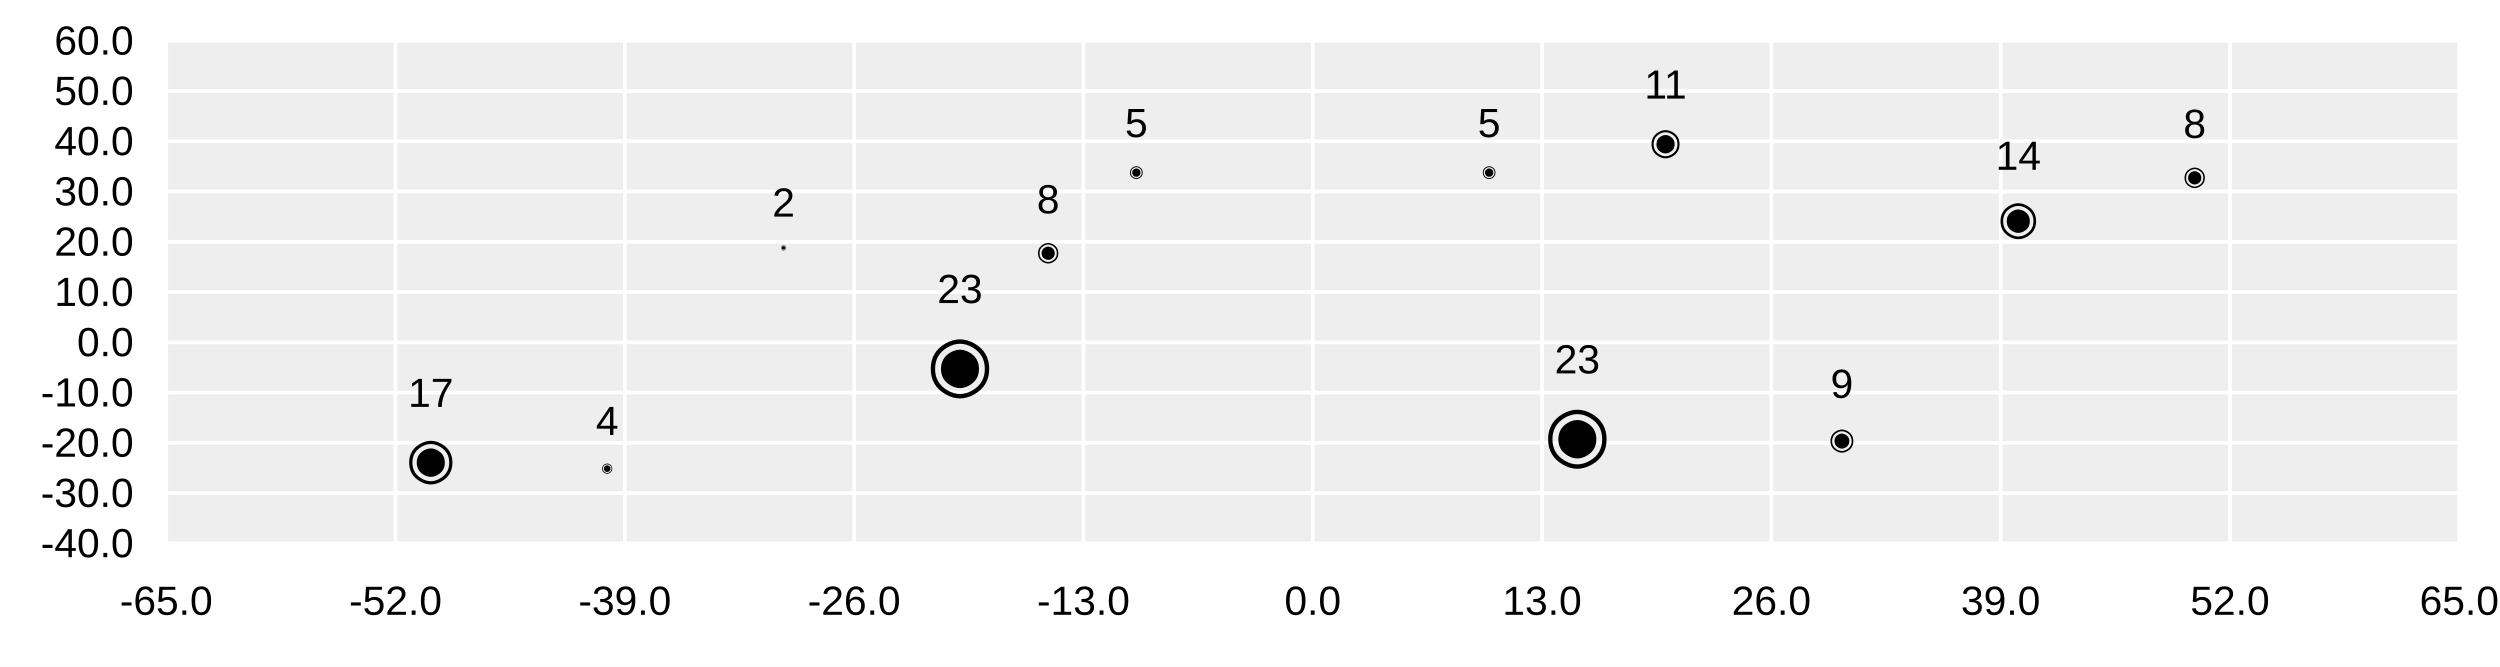
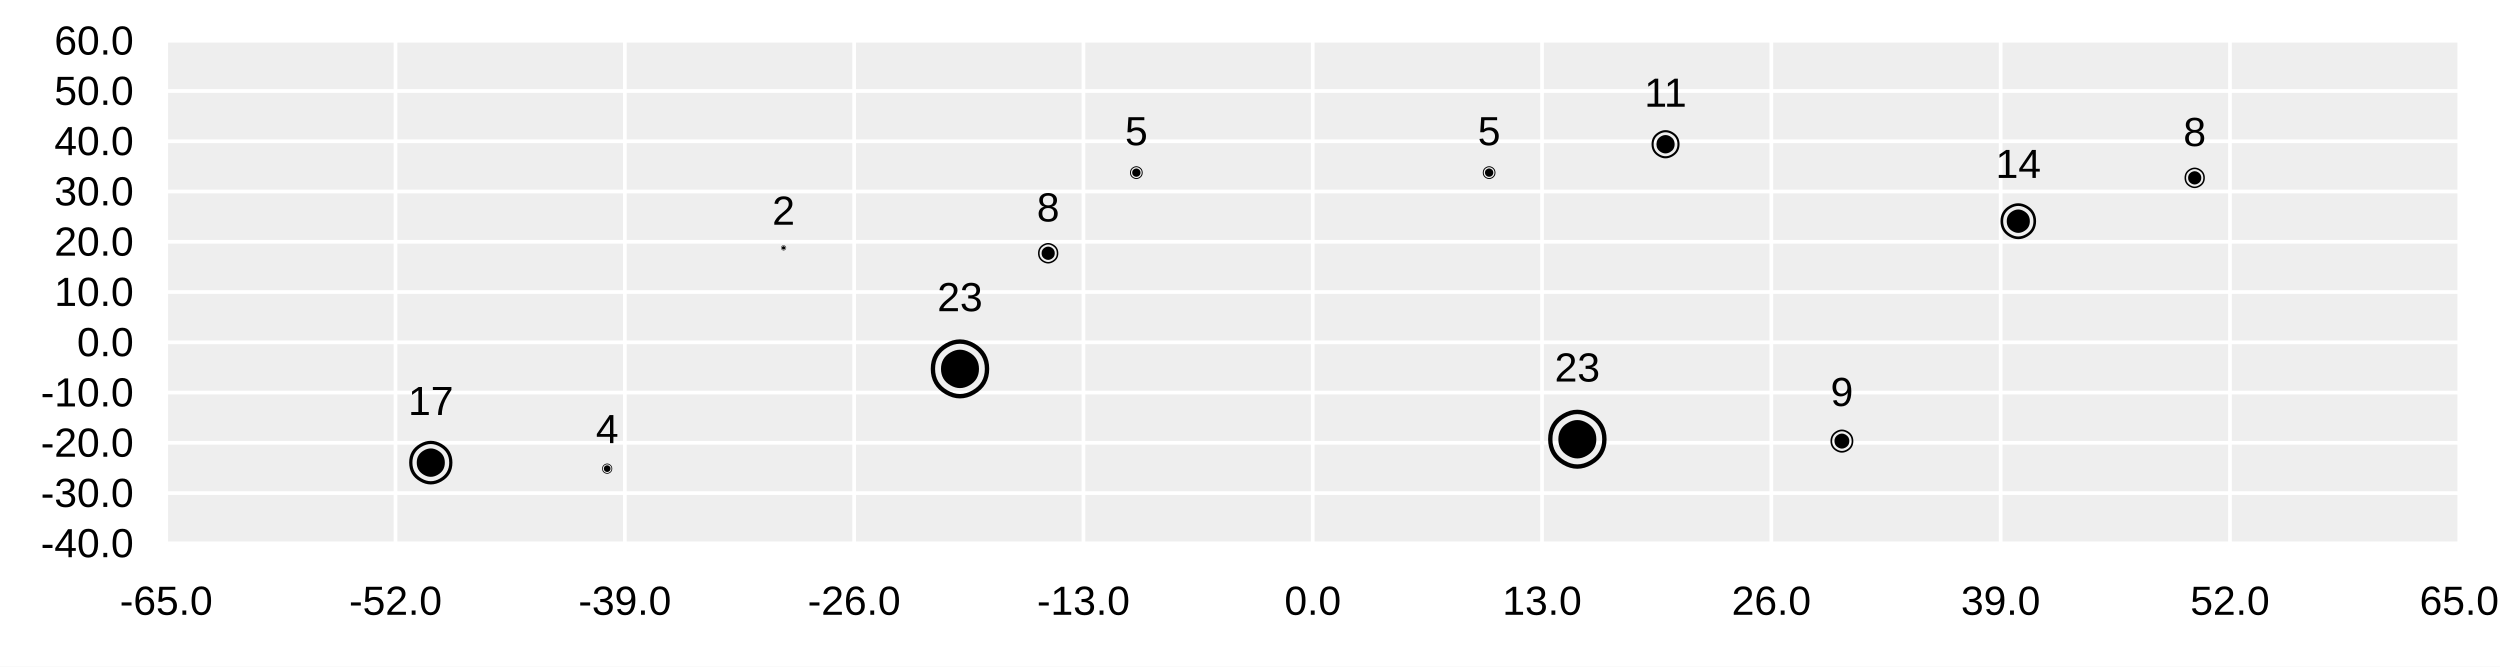
<svg xmlns="http://www.w3.org/2000/svg" width="900" height="240" viewBox="0 0 900 240">
  <rect width="900" height="240" fill="#ffffff" />
  <path fill="#eeeeee" d="M59.837 14.667 L885.333 14.667 L885.333 195.6 L59.837 195.6 L59.837 14.667 " />
  <path stroke-width="1.333" stroke="#ffffff" fill="none" d="M59.837 14.667 L59.837 195.6 " />
  <path stroke-width="1.333" stroke="#ffffff" fill="none" d="M142.387 14.667 L142.387 195.6 " />
  <path stroke-width="1.333" stroke="#ffffff" fill="none" d="M224.937 14.667 L224.937 195.6 " />
  <path stroke-width="1.333" stroke="#ffffff" fill="none" d="M307.486 14.667 L307.486 195.6 " />
  <path stroke-width="1.333" stroke="#ffffff" fill="none" d="M390.036 14.667 L390.036 195.6 " />
  <path stroke-width="1.333" stroke="#ffffff" fill="none" d="M472.585 14.667 L472.585 195.6 " />
  <path stroke-width="1.333" stroke="#ffffff" fill="none" d="M555.135 14.667 L555.135 195.6 " />
  <path stroke-width="1.333" stroke="#ffffff" fill="none" d="M637.685 14.667 L637.685 195.6 " />
  <path stroke-width="1.333" stroke="#ffffff" fill="none" d="M720.234 14.667 L720.234 195.6 " />
  <path stroke-width="1.333" stroke="#ffffff" fill="none" d="M802.784 14.667 L802.784 195.6 " />
  <path stroke-width="1.333" stroke="#ffffff" fill="none" d="M885.333 14.667 L885.333 195.6 " />
  <path stroke-width="1.333" stroke="#ffffff" fill="none" d="M59.837 195.6 L885.333 195.6 " />
  <path stroke-width="1.333" stroke="#ffffff" fill="none" d="M59.837 177.507 L885.333 177.507 " />
  <path stroke-width="1.333" stroke="#ffffff" fill="none" d="M59.837 159.413 L885.333 159.413 " />
  <path stroke-width="1.333" stroke="#ffffff" fill="none" d="M59.837 141.32 L885.333 141.32 " />
  <path stroke-width="1.333" stroke="#ffffff" fill="none" d="M59.837 123.227 L885.333 123.227 " />
  <path stroke-width="1.333" stroke="#ffffff" fill="none" d="M59.837 105.133 L885.333 105.133 " />
  <path stroke-width="1.333" stroke="#ffffff" fill="none" d="M59.837 87.04 L885.333 87.04 " />
  <path stroke-width="1.333" stroke="#ffffff" fill="none" d="M59.837 68.947 L885.333 68.947 " />
  <path stroke-width="1.333" stroke="#ffffff" fill="none" d="M59.837 50.853 L885.333 50.853 " />
  <path stroke-width="1.333" stroke="#ffffff" fill="none" d="M59.837 32.76 L885.333 32.76 " />
  <path stroke-width="1.333" stroke="#ffffff" fill="none" d="M59.837 14.667 L885.333 14.667 " />
  <text x="533.468" y="63.709" fill="#000000" font-size="6" font-family="Arial,Helvetica,'Helvetica Neue',sans-serif" font-weight="500">◉</text>
  <text x="555.804" y="165.295" fill="#000000" font-size="27.6" font-family="Arial,Helvetica,'Helvetica Neue',sans-serif" font-weight="500">◉</text>
  <text x="593.835" y="55.353" fill="#000000" font-size="13.2" font-family="Arial,Helvetica,'Helvetica Neue',sans-serif" font-weight="500">◉</text>
  <text x="658.374" y="161.604" fill="#000000" font-size="10.8" font-family="Arial,Helvetica,'Helvetica Neue',sans-serif" font-weight="500">◉</text>
  <text x="719.256" y="83.993" fill="#000000" font-size="16.8" font-family="Arial,Helvetica,'Helvetica Neue',sans-serif" font-weight="500">◉</text>
  <text x="785.904" y="66.519" fill="#000000" font-size="9.6" font-family="Arial,Helvetica,'Helvetica Neue',sans-serif" font-weight="500">◉</text>
  <text x="406.469" y="63.709" fill="#000000" font-size="6" font-family="Arial,Helvetica,'Helvetica Neue',sans-serif" font-weight="500">◉</text>
  <text x="373.156" y="93.659" fill="#000000" font-size="9.6" font-family="Arial,Helvetica,'Helvetica Neue',sans-serif" font-weight="500">◉</text>
  <text x="333.555" y="139.964" fill="#000000" font-size="27.6" font-family="Arial,Helvetica,'Helvetica Neue',sans-serif" font-weight="500">◉</text>
  <text x="281.04" y="89.849" fill="#000000" font-size="2.4" font-family="Arial,Helvetica,'Helvetica Neue',sans-serif" font-weight="500">◉</text>
  <text x="216.493" y="169.96" fill="#000000" font-size="4.8" font-family="Arial,Helvetica,'Helvetica Neue',sans-serif" font-weight="500">◉</text>
  <text x="146.189" y="171.841" fill="#000000" font-size="20.4" font-family="Arial,Helvetica,'Helvetica Neue',sans-serif" font-weight="500">◉</text>
-   <text x="532.007" y="49.343" fill="#000000" font-size="14.667" font-family="Arial,Helvetica,'Helvetica Neue',sans-serif" font-weight="500">5</text>
-   <text x="559.679" y="134.428" fill="#000000" font-size="14.667" font-family="Arial,Helvetica,'Helvetica Neue',sans-serif" font-weight="500">23</text>
-   <text x="591.975" y="35.487" fill="#000000" font-size="14.667" font-family="Arial,Helvetica,'Helvetica Neue',sans-serif" font-weight="500">11</text>
-   <text x="659.006" y="143.237" fill="#000000" font-size="14.667" font-family="Arial,Helvetica,'Helvetica Neue',sans-serif" font-weight="500">9</text>
-   <text x="718.428" y="61.127" fill="#000000" font-size="14.667" font-family="Arial,Helvetica,'Helvetica Neue',sans-serif" font-weight="500">14</text>
-   <text x="786.006" y="49.652" fill="#000000" font-size="14.667" font-family="Arial,Helvetica,'Helvetica Neue',sans-serif" font-weight="500">8</text>
-   <text x="405.008" y="49.343" fill="#000000" font-size="14.667" font-family="Arial,Helvetica,'Helvetica Neue',sans-serif" font-weight="500">5</text>
-   <text x="373.258" y="76.792" fill="#000000" font-size="14.667" font-family="Arial,Helvetica,'Helvetica Neue',sans-serif" font-weight="500">8</text>
-   <text x="337.43" y="109.097" fill="#000000" font-size="14.667" font-family="Arial,Helvetica,'Helvetica Neue',sans-serif" font-weight="500">23</text>
-   <text x="278.008" y="77.983" fill="#000000" font-size="14.667" font-family="Arial,Helvetica,'Helvetica Neue',sans-serif" font-weight="500">2</text>
-   <text x="214.509" y="156.593" fill="#000000" font-size="14.667" font-family="Arial,Helvetica,'Helvetica Neue',sans-serif" font-weight="500">4</text>
-   <text x="146.931" y="146.475" fill="#000000" font-size="14.667" font-family="Arial,Helvetica,'Helvetica Neue',sans-serif" font-weight="500">17</text>
+   <text x="532.007" y="52.276" fill="#000000" font-size="14.667" font-family="Arial,Helvetica,'Helvetica Neue',sans-serif" font-weight="500">5</text>
+   <text x="559.679" y="137.361" fill="#000000" font-size="14.667" font-family="Arial,Helvetica,'Helvetica Neue',sans-serif" font-weight="500">23</text>
+   <text x="591.975" y="38.42" fill="#000000" font-size="14.667" font-family="Arial,Helvetica,'Helvetica Neue',sans-serif" font-weight="500">11</text>
+   <text x="659.006" y="146.171" fill="#000000" font-size="14.667" font-family="Arial,Helvetica,'Helvetica Neue',sans-serif" font-weight="500">9</text>
+   <text x="718.428" y="64.06" fill="#000000" font-size="14.667" font-family="Arial,Helvetica,'Helvetica Neue',sans-serif" font-weight="500">14</text>
+   <text x="786.006" y="52.585" fill="#000000" font-size="14.667" font-family="Arial,Helvetica,'Helvetica Neue',sans-serif" font-weight="500">8</text>
+   <text x="405.008" y="52.276" fill="#000000" font-size="14.667" font-family="Arial,Helvetica,'Helvetica Neue',sans-serif" font-weight="500">5</text>
+   <text x="373.258" y="79.725" fill="#000000" font-size="14.667" font-family="Arial,Helvetica,'Helvetica Neue',sans-serif" font-weight="500">8</text>
+   <text x="337.43" y="112.031" fill="#000000" font-size="14.667" font-family="Arial,Helvetica,'Helvetica Neue',sans-serif" font-weight="500">23</text>
+   <text x="278.008" y="80.916" fill="#000000" font-size="14.667" font-family="Arial,Helvetica,'Helvetica Neue',sans-serif" font-weight="500">2</text>
+   <text x="214.509" y="159.527" fill="#000000" font-size="14.667" font-family="Arial,Helvetica,'Helvetica Neue',sans-serif" font-weight="500">4</text>
+   <text x="146.931" y="149.408" fill="#000000" font-size="14.667" font-family="Arial,Helvetica,'Helvetica Neue',sans-serif" font-weight="500">17</text>
  <path stroke-width="0" stroke="#000000" fill="none" d="M59.837 195.6 L885.333 195.6 " />
  <path stroke-width="0" stroke="#000000" fill="none" d="M59.837 190.267 L59.837 195.6 " />
  <path stroke-width="0" stroke="#000000" fill="none" d="M142.387 190.267 L142.387 195.6 " />
  <path stroke-width="0" stroke="#000000" fill="none" d="M224.937 190.267 L224.937 195.6 " />
  <path stroke-width="0" stroke="#000000" fill="none" d="M307.486 190.267 L307.486 195.6 " />
  <path stroke-width="0" stroke="#000000" fill="none" d="M390.036 190.267 L390.036 195.6 " />
  <path stroke-width="0" stroke="#000000" fill="none" d="M472.585 190.267 L472.585 195.6 " />
  <path stroke-width="0" stroke="#000000" fill="none" d="M555.135 190.267 L555.135 195.6 " />
  <path stroke-width="0" stroke="#000000" fill="none" d="M637.685 190.267 L637.685 195.6 " />
  <path stroke-width="0" stroke="#000000" fill="none" d="M720.234 190.267 L720.234 195.6 " />
  <path stroke-width="0" stroke="#000000" fill="none" d="M802.784 190.267 L802.784 195.6 " />
  <path stroke-width="0" stroke="#000000" fill="none" d="M885.333 190.267 L885.333 195.6 " />
  <text x="43.119" y="221.333" fill="#000000" font-size="14.667" font-family="Arial,Helvetica,'Helvetica Neue',sans-serif" font-weight="500">-65.0</text>
  <text x="125.668" y="221.333" fill="#000000" font-size="14.667" font-family="Arial,Helvetica,'Helvetica Neue',sans-serif" font-weight="500">-52.0</text>
  <text x="208.218" y="221.333" fill="#000000" font-size="14.667" font-family="Arial,Helvetica,'Helvetica Neue',sans-serif" font-weight="500">-39.0</text>
  <text x="290.768" y="221.333" fill="#000000" font-size="14.667" font-family="Arial,Helvetica,'Helvetica Neue',sans-serif" font-weight="500">-26.0</text>
  <text x="373.317" y="221.333" fill="#000000" font-size="14.667" font-family="Arial,Helvetica,'Helvetica Neue',sans-serif" font-weight="500">-13.0</text>
  <text x="462.39" y="221.333" fill="#000000" font-size="14.667" font-family="Arial,Helvetica,'Helvetica Neue',sans-serif" font-weight="500">0.0</text>
  <text x="540.862" y="221.333" fill="#000000" font-size="14.667" font-family="Arial,Helvetica,'Helvetica Neue',sans-serif" font-weight="500">13.0</text>
  <text x="623.411" y="221.333" fill="#000000" font-size="14.667" font-family="Arial,Helvetica,'Helvetica Neue',sans-serif" font-weight="500">26.0</text>
  <text x="705.961" y="221.333" fill="#000000" font-size="14.667" font-family="Arial,Helvetica,'Helvetica Neue',sans-serif" font-weight="500">39.0</text>
  <text x="788.51" y="221.333" fill="#000000" font-size="14.667" font-family="Arial,Helvetica,'Helvetica Neue',sans-serif" font-weight="500">52.0</text>
  <text x="871.06" y="221.333" fill="#000000" font-size="14.667" font-family="Arial,Helvetica,'Helvetica Neue',sans-serif" font-weight="500">65.0</text>
  <path stroke-width="0" stroke="#000000" fill="none" d="M59.837 14.667 L59.837 195.6 " />
  <path stroke-width="0" stroke="#000000" fill="none" d="M59.837 195.6 L65.171 195.6 " />
  <path stroke-width="0" stroke="#000000" fill="none" d="M59.837 177.507 L65.171 177.507 " />
  <path stroke-width="0" stroke="#000000" fill="none" d="M59.837 159.413 L65.171 159.413 " />
  <path stroke-width="0" stroke="#000000" fill="none" d="M59.837 141.32 L65.171 141.32 " />
  <path stroke-width="0" stroke="#000000" fill="none" d="M59.837 123.227 L65.171 123.227 " />
  <path stroke-width="0" stroke="#000000" fill="none" d="M59.837 105.133 L65.171 105.133 " />
  <path stroke-width="0" stroke="#000000" fill="none" d="M59.837 87.04 L65.171 87.04 " />
  <path stroke-width="0" stroke="#000000" fill="none" d="M59.837 68.947 L65.171 68.947 " />
  <path stroke-width="0" stroke="#000000" fill="none" d="M59.837 50.853 L65.171 50.853 " />
  <path stroke-width="0" stroke="#000000" fill="none" d="M59.837 32.76 L65.171 32.76 " />
  <path stroke-width="0" stroke="#000000" fill="none" d="M59.837 14.667 L65.171 14.667 " />
  <text x="14.667" y="200.6" fill="#000000" font-size="14.667" font-family="Arial,Helvetica,'Helvetica Neue',sans-serif" font-weight="500">-40.0</text>
  <text x="14.667" y="182.507" fill="#000000" font-size="14.667" font-family="Arial,Helvetica,'Helvetica Neue',sans-serif" font-weight="500">-30.0</text>
  <text x="14.667" y="164.413" fill="#000000" font-size="14.667" font-family="Arial,Helvetica,'Helvetica Neue',sans-serif" font-weight="500">-20.0</text>
  <text x="14.667" y="146.32" fill="#000000" font-size="14.667" font-family="Arial,Helvetica,'Helvetica Neue',sans-serif" font-weight="500">-10.0</text>
  <text x="27.714" y="128.227" fill="#000000" font-size="14.667" font-family="Arial,Helvetica,'Helvetica Neue',sans-serif" font-weight="500">0.0</text>
  <text x="19.557" y="110.133" fill="#000000" font-size="14.667" font-family="Arial,Helvetica,'Helvetica Neue',sans-serif" font-weight="500">10.0</text>
  <text x="19.557" y="92.04" fill="#000000" font-size="14.667" font-family="Arial,Helvetica,'Helvetica Neue',sans-serif" font-weight="500">20.0</text>
  <text x="19.557" y="73.947" fill="#000000" font-size="14.667" font-family="Arial,Helvetica,'Helvetica Neue',sans-serif" font-weight="500">30.0</text>
  <text x="19.557" y="55.853" fill="#000000" font-size="14.667" font-family="Arial,Helvetica,'Helvetica Neue',sans-serif" font-weight="500">40.0</text>
  <text x="19.557" y="37.76" fill="#000000" font-size="14.667" font-family="Arial,Helvetica,'Helvetica Neue',sans-serif" font-weight="500">50.0</text>
  <text x="19.557" y="19.667" fill="#000000" font-size="14.667" font-family="Arial,Helvetica,'Helvetica Neue',sans-serif" font-weight="500">60.0</text>
</svg>
